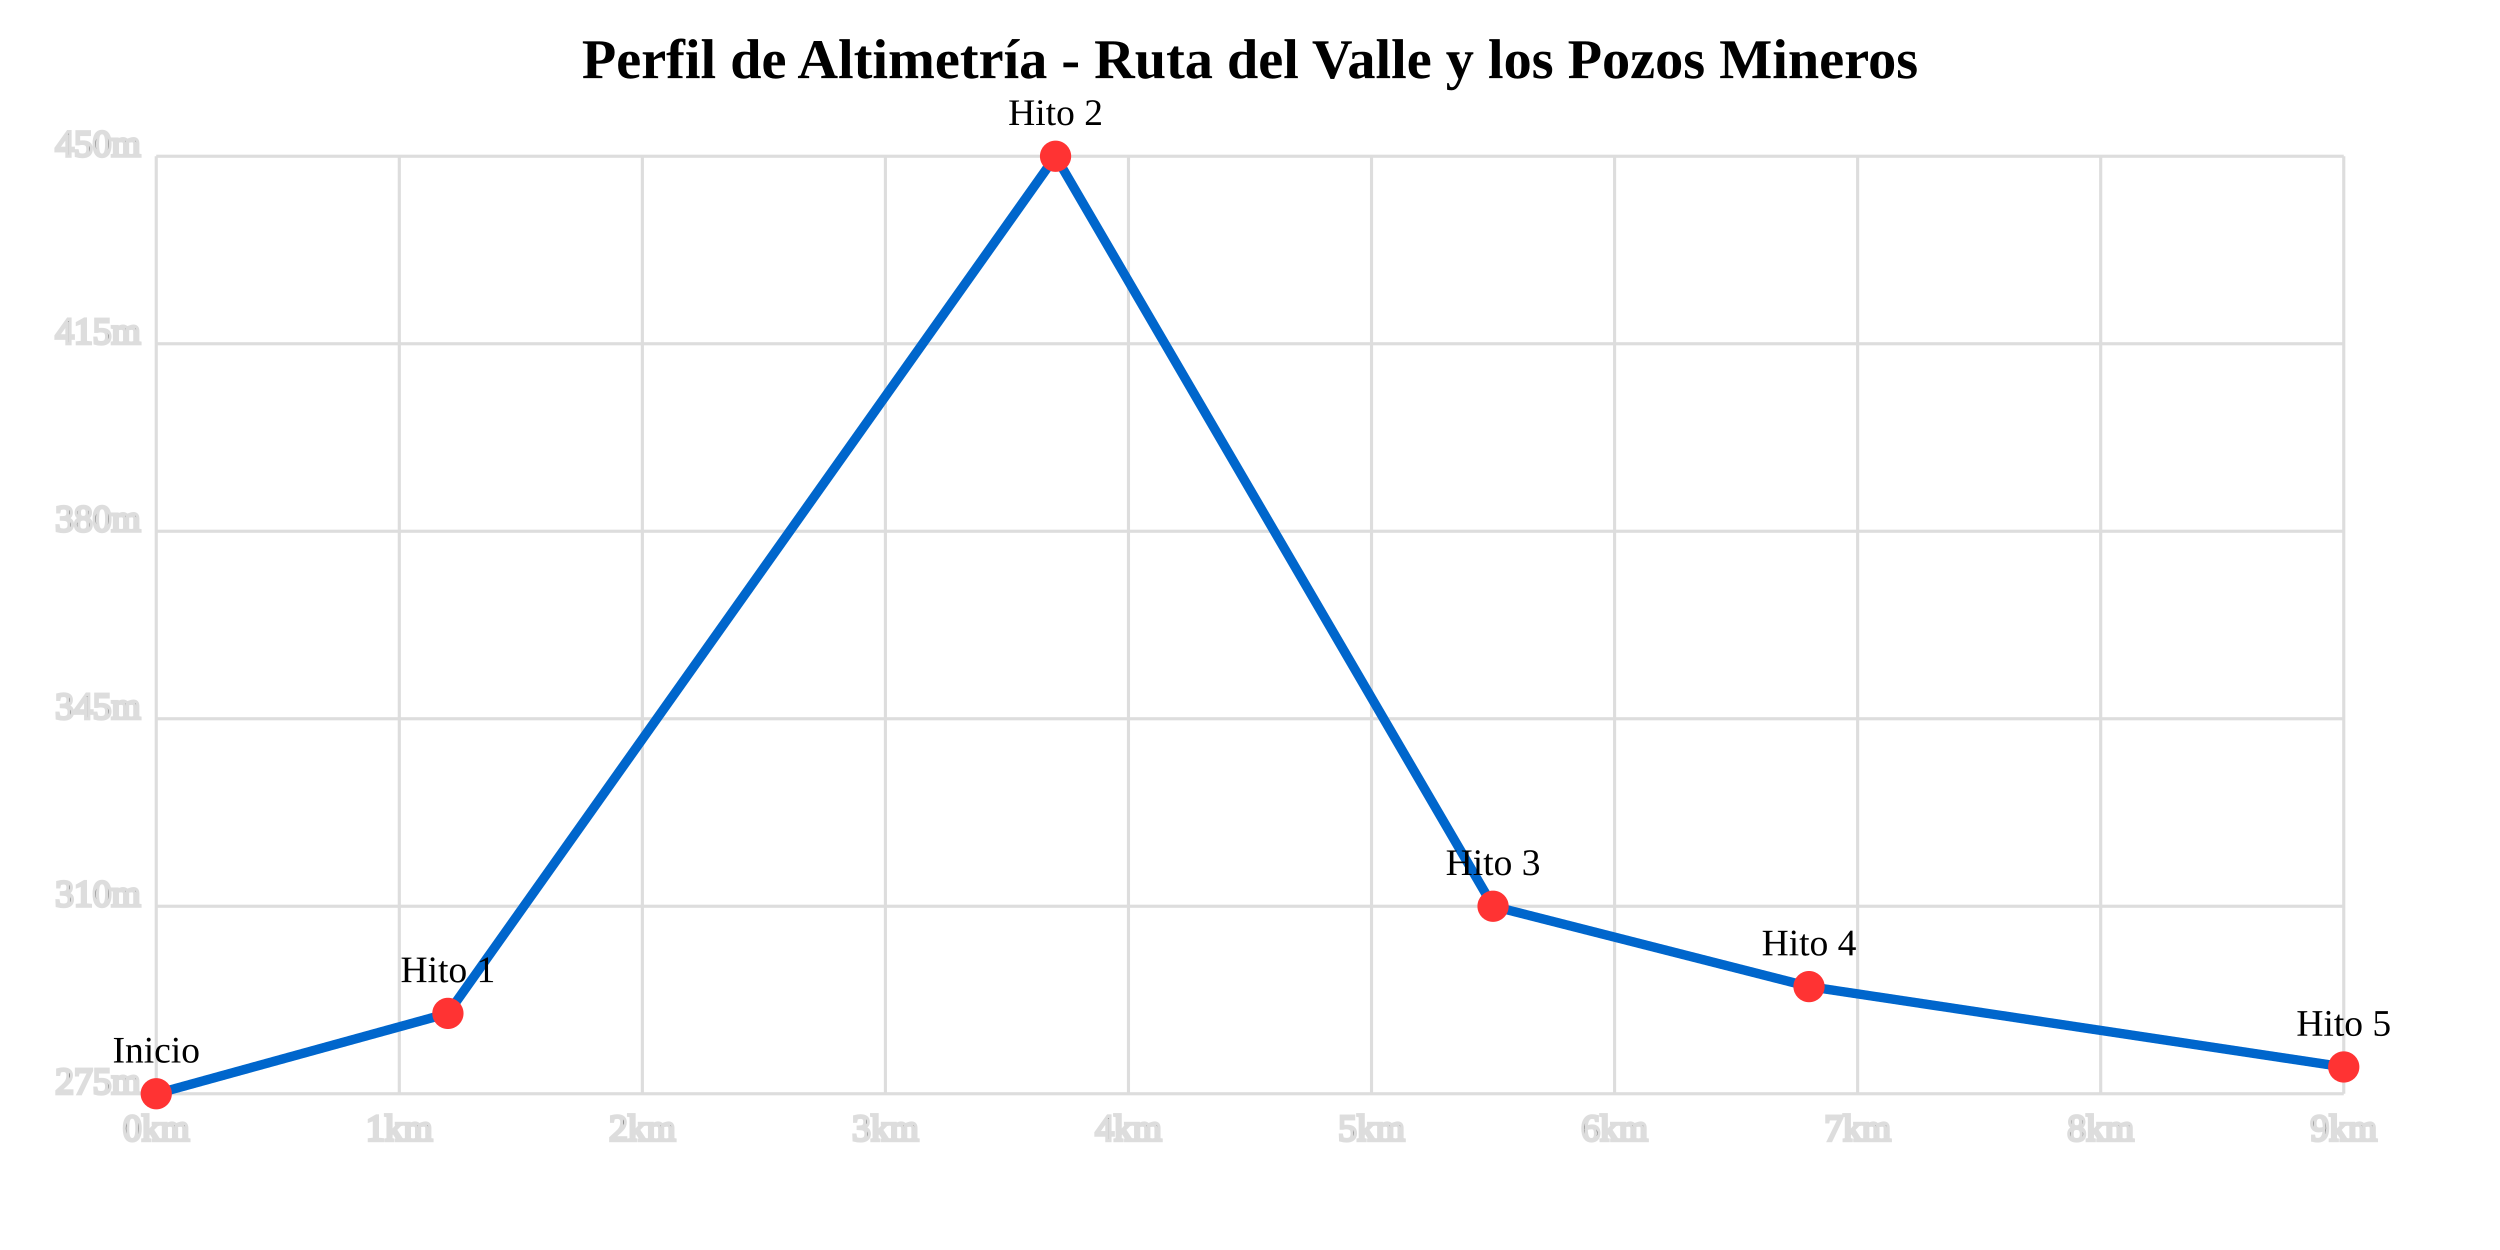
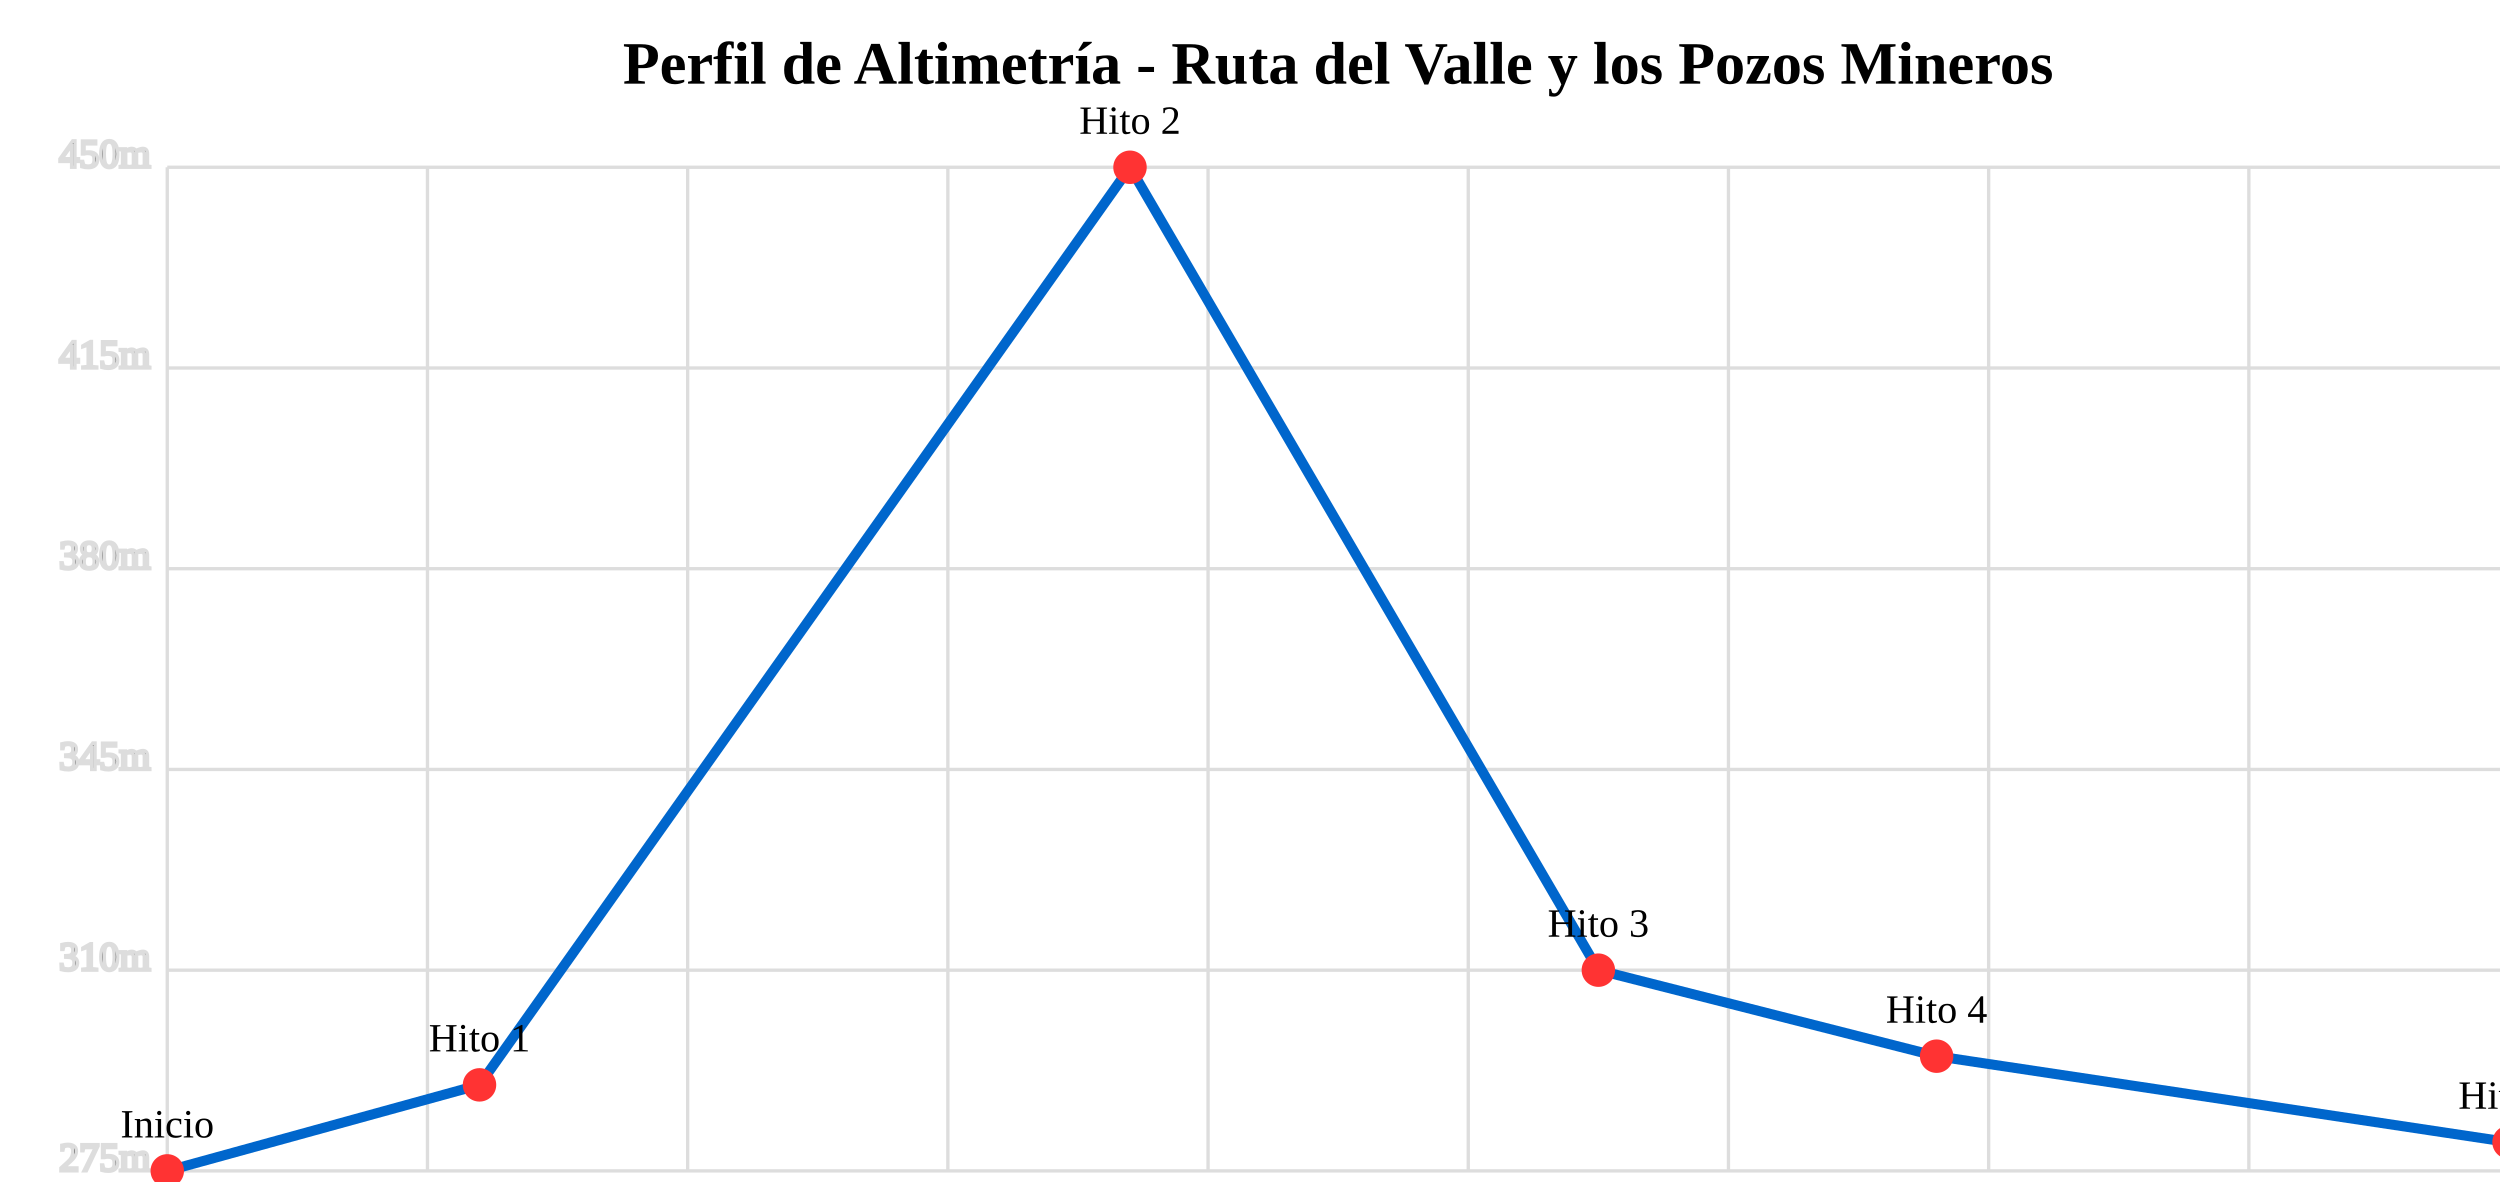
- <svg xmlns="http://www.w3.org/2000/svg" width="800" height="400">
+ <svg xmlns="http://www.w3.org/2000/svg">
  <g stroke="#dddddd" stroke-width="1">
    <line x1="50" y1="50.0" x2="750" y2="50.0" />
    <text x="45" y="50.0" text-anchor="end" alignment-baseline="middle" font-size="12">450m</text>
    <line x1="50" y1="110.0" x2="750" y2="110.0" />
    <text x="45" y="110.0" text-anchor="end" alignment-baseline="middle" font-size="12">415m</text>
    <line x1="50" y1="170.0" x2="750" y2="170.0" />
    <text x="45" y="170.0" text-anchor="end" alignment-baseline="middle" font-size="12">380m</text>
    <line x1="50" y1="230.0" x2="750" y2="230.0" />
    <text x="45" y="230.0" text-anchor="end" alignment-baseline="middle" font-size="12">345m</text>
    <line x1="50" y1="290.0" x2="750" y2="290.0" />
    <text x="45" y="290.0" text-anchor="end" alignment-baseline="middle" font-size="12">310m</text>
    <line x1="50" y1="350.0" x2="750" y2="350.0" />
    <text x="45" y="350.0" text-anchor="end" alignment-baseline="middle" font-size="12">275m</text>
    <line x1="50.0" y1="50" x2="50.0" y2="350" />
    <text x="50.0" y="365" text-anchor="middle" font-size="12">0km</text>
    <line x1="127.778" y1="50" x2="127.778" y2="350" />
    <text x="127.778" y="365" text-anchor="middle" font-size="12">1km</text>
    <line x1="205.556" y1="50" x2="205.556" y2="350" />
    <text x="205.556" y="365" text-anchor="middle" font-size="12">2km</text>
    <line x1="283.333" y1="50" x2="283.333" y2="350" />
    <text x="283.333" y="365" text-anchor="middle" font-size="12">3km</text>
    <line x1="361.111" y1="50" x2="361.111" y2="350" />
    <text x="361.111" y="365" text-anchor="middle" font-size="12">4km</text>
    <line x1="438.889" y1="50" x2="438.889" y2="350" />
    <text x="438.889" y="365" text-anchor="middle" font-size="12">5km</text>
    <line x1="516.667" y1="50" x2="516.667" y2="350" />
    <text x="516.667" y="365" text-anchor="middle" font-size="12">6km</text>
    <line x1="594.444" y1="50" x2="594.444" y2="350" />
    <text x="594.444" y="365" text-anchor="middle" font-size="12">7km</text>
    <line x1="672.222" y1="50" x2="672.222" y2="350" />
    <text x="672.222" y="365" text-anchor="middle" font-size="12">8km</text>
    <line x1="750.0" y1="50" x2="750.0" y2="350" />
    <text x="750.0" y="365" text-anchor="middle" font-size="12">9km</text>
  </g>
  <polyline points="50.0,350.0 143.333,324.286 337.778,50.0 477.778,290.0 578.889,315.714 750.0,341.429 " fill="none" stroke="#0066cc" stroke-width="3" />
  <circle cx="50.0" cy="350.0" r="5" fill="#ff3333" />
  <text x="50.0" y="340.0" text-anchor="middle" font-size="12">Inicio</text>
  <circle cx="143.333" cy="324.286" r="5" fill="#ff3333" />
  <text x="143.333" y="314.286" text-anchor="middle" font-size="12">Hito 1</text>
  <circle cx="337.778" cy="50.0" r="5" fill="#ff3333" />
  <text x="337.778" y="40.0" text-anchor="middle" font-size="12">Hito 2</text>
  <circle cx="477.778" cy="290.0" r="5" fill="#ff3333" />
  <text x="477.778" y="280.0" text-anchor="middle" font-size="12">Hito 3</text>
  <circle cx="578.889" cy="315.714" r="5" fill="#ff3333" />
  <text x="578.889" y="305.714" text-anchor="middle" font-size="12">Hito 4</text>
  <circle cx="750.0" cy="341.429" r="5" fill="#ff3333" />
  <text x="750.0" y="331.429" text-anchor="middle" font-size="12">Hito 5</text>
  <text x="400.0" y="25.0" text-anchor="middle" font-size="18" font-weight="bold">Perfil de Altimetría - Ruta del Valle y los Pozos Mineros</text>
</svg>
